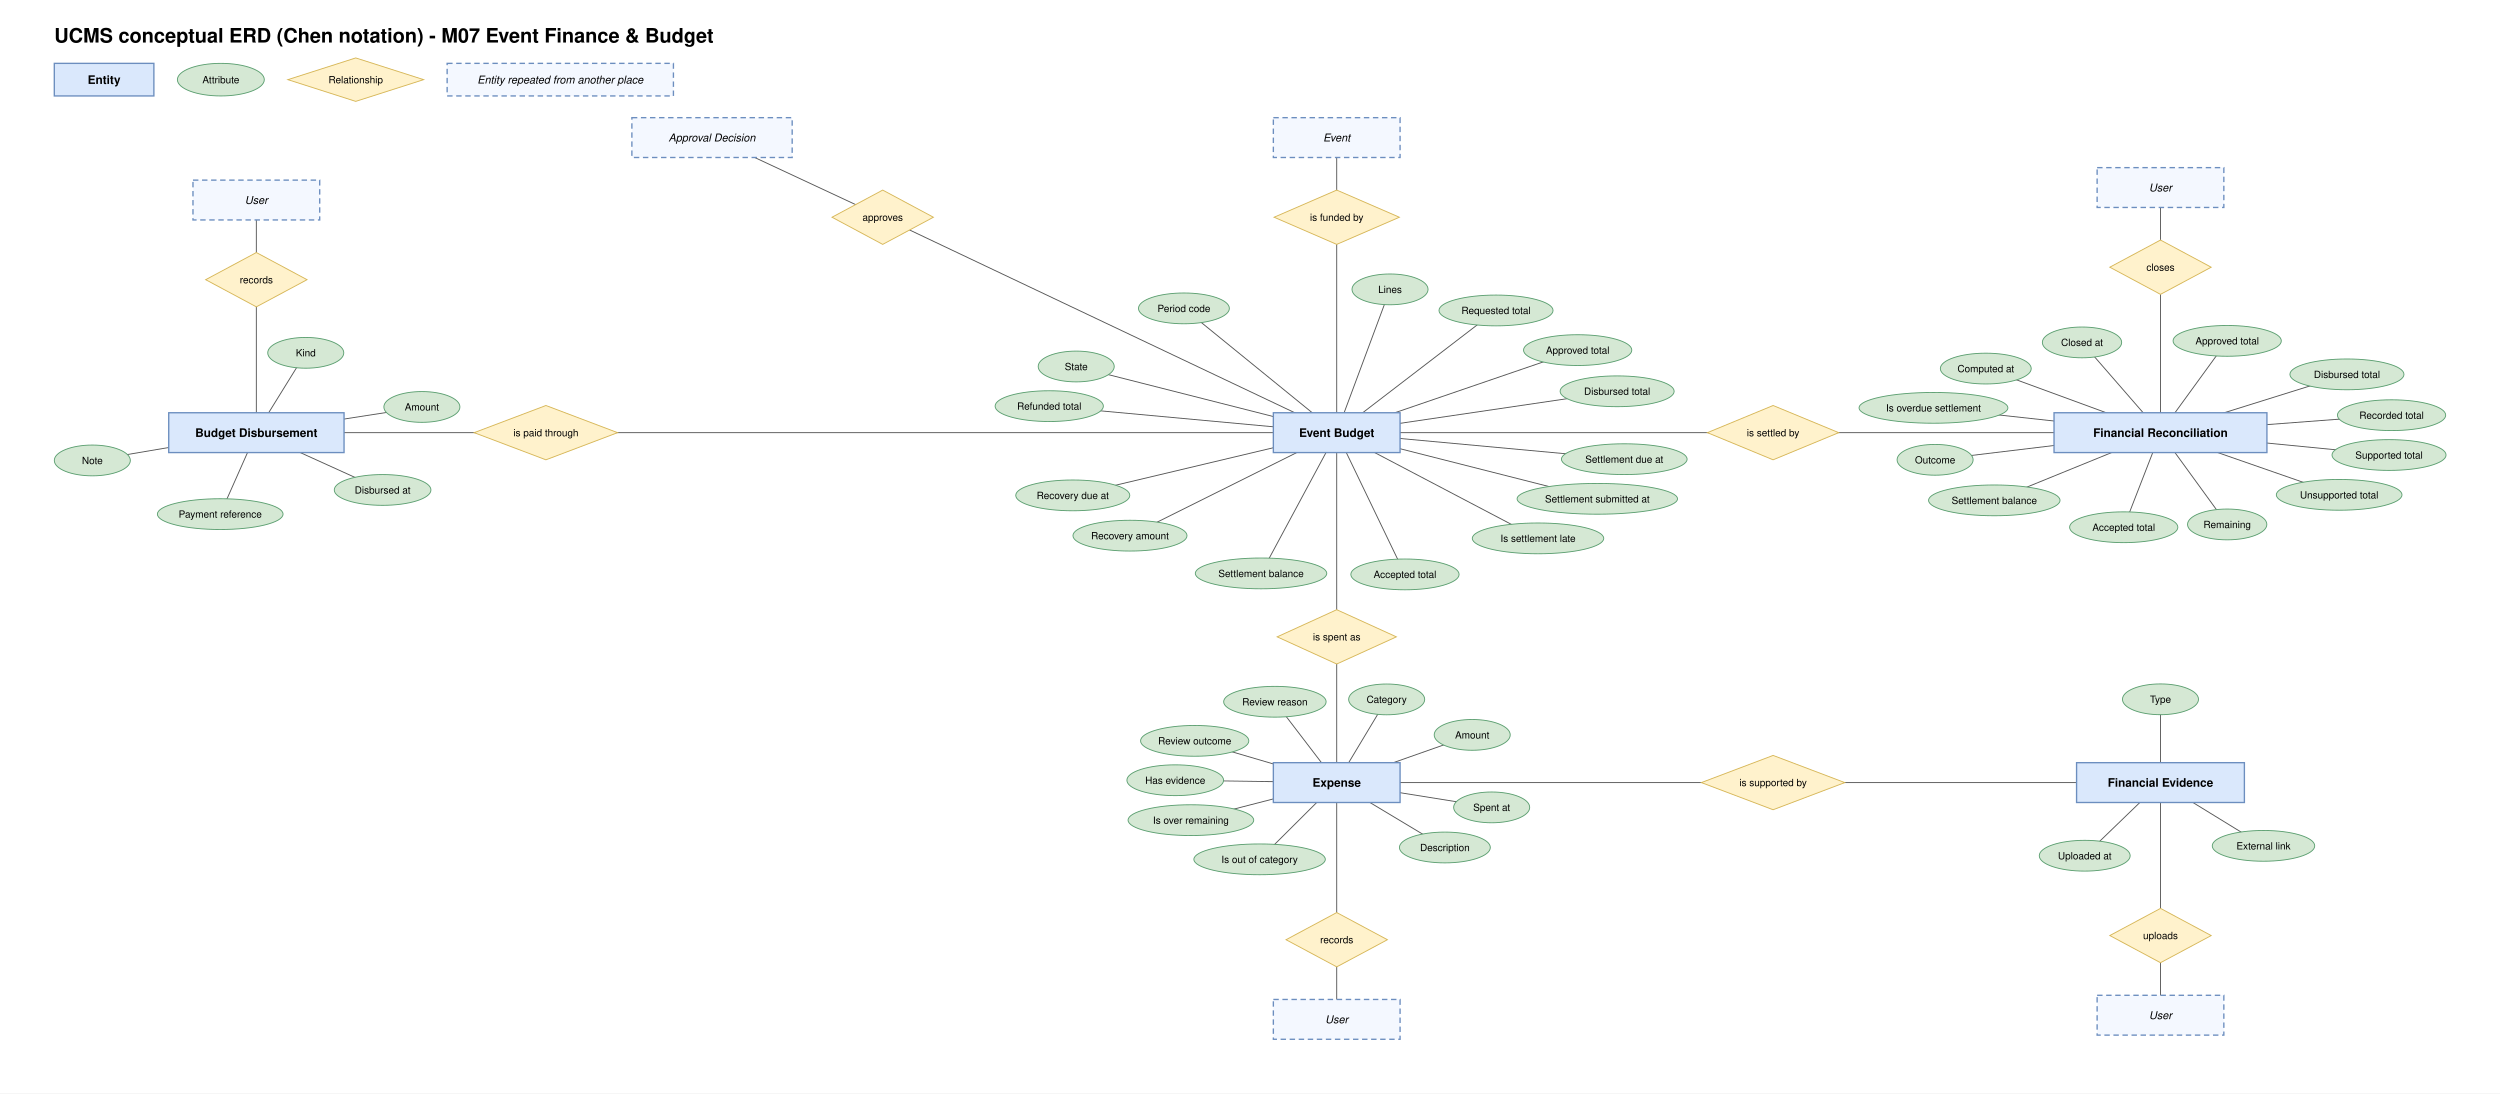
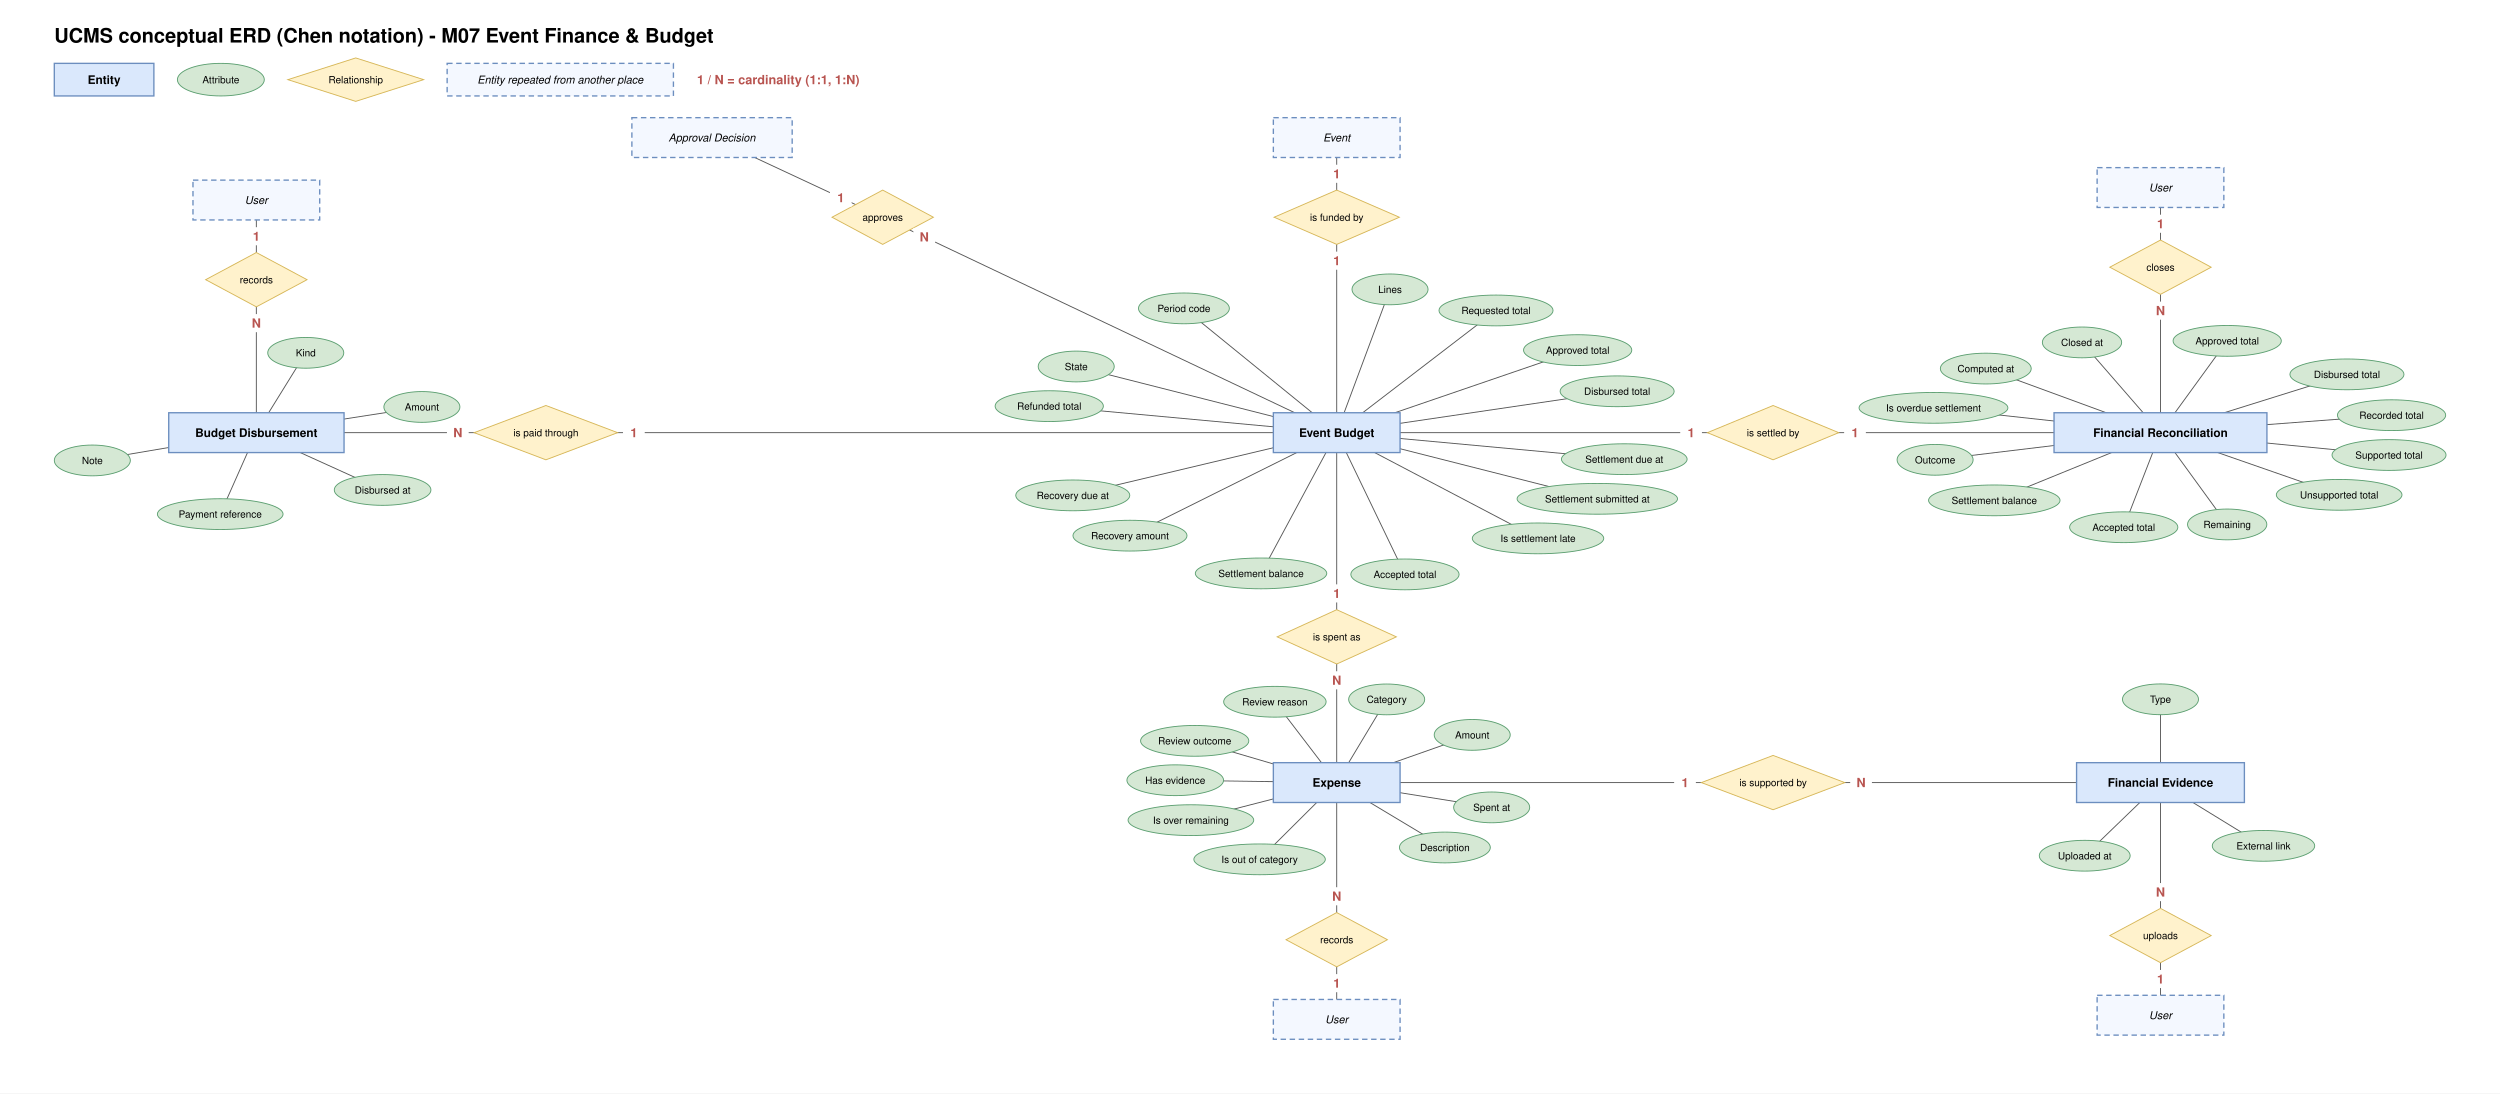
<svg xmlns="http://www.w3.org/2000/svg" viewBox="0 0 2762 1208" width="2762" height="1208" font-family="Helvetica, Arial, sans-serif">
  <rect width="100%" height="100%" fill="#ffffff" />
  <line x1="1476.8" y1="478.0" x2="1535.7" y2="319.7" stroke="#555555" />
  <line x1="1476.8" y1="478.0" x2="1652.8" y2="343.0" stroke="#555555" />
  <line x1="1476.8" y1="478.0" x2="1743.0" y2="386.8" stroke="#555555" />
  <line x1="1476.8" y1="478.0" x2="1786.6" y2="432.3" stroke="#555555" />
  <line x1="1476.8" y1="478.0" x2="1794.5" y2="507.3" stroke="#555555" />
  <line x1="1476.8" y1="478.0" x2="1764.7" y2="551.1" stroke="#555555" />
  <line x1="1476.8" y1="478.0" x2="1699.2" y2="594.8" stroke="#555555" />
  <line x1="1476.8" y1="478.0" x2="1552.2" y2="634.6" stroke="#555555" />
  <line x1="1476.8" y1="478.0" x2="1393.2" y2="633.5" stroke="#555555" />
  <line x1="1476.8" y1="478.0" x2="1248.4" y2="591.8" stroke="#555555" />
  <line x1="1476.8" y1="478.0" x2="1185.2" y2="547.3" stroke="#555555" />
  <line x1="1476.8" y1="478.0" x2="1159.2" y2="448.7" stroke="#555555" />
  <line x1="1476.8" y1="478.0" x2="1189.0" y2="404.9" stroke="#555555" />
  <line x1="1476.8" y1="478.0" x2="1308.0" y2="340.7" stroke="#555555" />
  <line x1="1476.8" y1="478.0" x2="1476.8" y2="240.0" stroke="#555555" />
  <line x1="1476.8" y1="240.0" x2="1476.8" y2="152.0" stroke="#555555" />
  <line x1="1476.8" y1="478.0" x2="975.2" y2="240.0" stroke="#555555" />
  <line x1="975.2" y1="240.0" x2="786.6" y2="152.0" stroke="#555555" />
  <line x1="283.2" y1="478.0" x2="337.8" y2="389.8" stroke="#555555" />
  <line x1="283.2" y1="478.0" x2="466.1" y2="449.6" stroke="#555555" />
  <line x1="283.2" y1="478.0" x2="422.7" y2="541.3" stroke="#555555" />
  <line x1="283.2" y1="478.0" x2="243.3" y2="568.0" stroke="#555555" />
  <line x1="283.2" y1="478.0" x2="102.0" y2="508.7" stroke="#555555" />
  <line x1="283.2" y1="478.0" x2="283.2" y2="309.0" stroke="#555555" />
  <line x1="283.2" y1="309.0" x2="283.2" y2="221.0" stroke="#555555" />
  <line x1="1476.8" y1="864.6" x2="1532.0" y2="772.7" stroke="#555555" />
  <line x1="1476.8" y1="864.6" x2="1626.5" y2="811.9" stroke="#555555" />
  <line x1="1476.8" y1="864.6" x2="1648.0" y2="892.0" stroke="#555555" />
  <line x1="1476.8" y1="864.6" x2="1596.3" y2="936.3" stroke="#555555" />
  <line x1="1476.8" y1="864.6" x2="1391.6" y2="949.4" stroke="#555555" />
  <line x1="1476.8" y1="864.6" x2="1315.7" y2="906.1" stroke="#555555" />
  <line x1="1476.8" y1="864.6" x2="1298.4" y2="862.0" stroke="#555555" />
  <line x1="1476.8" y1="864.6" x2="1319.9" y2="818.5" stroke="#555555" />
  <line x1="1476.8" y1="864.6" x2="1408.5" y2="775.3" stroke="#555555" />
  <line x1="1476.8" y1="864.6" x2="1476.8" y2="1038.2" stroke="#555555" />
  <line x1="1476.8" y1="1038.2" x2="1476.8" y2="1126.2" stroke="#555555" />
  <line x1="2386.9" y1="864.6" x2="2386.9" y2="772.6" stroke="#555555" />
  <line x1="2386.9" y1="864.6" x2="2500.7" y2="934.5" stroke="#555555" />
  <line x1="2386.9" y1="864.6" x2="2303.2" y2="945.4" stroke="#555555" />
  <line x1="2386.9" y1="864.6" x2="2386.9" y2="1033.6" stroke="#555555" />
  <line x1="2386.9" y1="1033.6" x2="2386.9" y2="1121.6" stroke="#555555" />
  <line x1="2386.9" y1="478.0" x2="2460.6" y2="376.6" stroke="#555555" />
  <line x1="2386.9" y1="478.0" x2="2592.9" y2="413.6" stroke="#555555" />
  <line x1="2386.9" y1="478.0" x2="2642.2" y2="458.7" stroke="#555555" />
  <line x1="2386.9" y1="478.0" x2="2639.4" y2="502.7" stroke="#555555" />
  <line x1="2386.9" y1="478.0" x2="2584.3" y2="546.7" stroke="#555555" />
  <line x1="2386.9" y1="478.0" x2="2460.6" y2="579.4" stroke="#555555" />
  <line x1="2386.9" y1="478.0" x2="2346.3" y2="582.5" stroke="#555555" />
  <line x1="2386.9" y1="478.0" x2="2203.3" y2="552.8" stroke="#555555" />
  <line x1="2386.9" y1="478.0" x2="2137.9" y2="508.0" stroke="#555555" />
  <line x1="2386.9" y1="478.0" x2="2136.1" y2="450.6" stroke="#555555" />
  <line x1="2386.9" y1="478.0" x2="2193.9" y2="407.2" stroke="#555555" />
  <line x1="2386.9" y1="478.0" x2="2300.2" y2="378.3" stroke="#555555" />
  <line x1="2386.9" y1="478.0" x2="2386.9" y2="295.2" stroke="#555555" />
  <line x1="2386.9" y1="295.2" x2="2386.9" y2="207.2" stroke="#555555" />
  <line x1="1476.8" y1="478.0" x2="603.1" y2="478.0" stroke="#555555" />
  <line x1="603.1" y1="478.0" x2="283.2" y2="478.0" stroke="#555555" />
  <line x1="1476.8" y1="478.0" x2="1476.8" y2="703.6" stroke="#555555" />
  <line x1="1476.8" y1="703.6" x2="1476.8" y2="864.6" stroke="#555555" />
  <line x1="1476.8" y1="864.6" x2="1958.9" y2="864.6" stroke="#555555" />
  <line x1="1958.9" y1="864.6" x2="2386.9" y2="864.6" stroke="#555555" />
  <line x1="1476.8" y1="478.0" x2="1958.9" y2="478.0" stroke="#555555" />
  <line x1="1958.9" y1="478.0" x2="2386.9" y2="478.0" stroke="#555555" />
  <text x="60" y="47" font-size="22" font-weight="bold">UCMS conceptual ERD (Chen notation) - M07 Event Finance &amp; Budget</text>
  <rect x="60.0" y="70.0" width="110.0" height="36.0" fill="#dae8fc" stroke="#6c8ebf" stroke-width="1.5" />
  <text x="115.0" y="92.7" font-size="13" font-weight="bold" text-anchor="middle">Entity</text>
  <ellipse cx="244.0" cy="88.0" rx="48.0" ry="18.0" fill="#d5e8d4" stroke="#5a9e6f" />
  <text x="244.0" y="92.0" font-size="11" font-weight="normal" text-anchor="middle">Attribute</text>
  <polygon points="318.0,88.0 393.0,64.0 468.0,88.0 393.0,112.0" fill="#fff2cc" stroke="#d6b656" />
  <text x="393.0" y="92.0" font-size="11" font-weight="normal" text-anchor="middle">Relationship</text>
  <rect x="494.0" y="70.0" width="250.0" height="36.0" fill="#f4f8ff" stroke="#6c8ebf" stroke-width="1.5" stroke-dasharray="6 4" />
  <text x="619.0" y="92.3" font-size="12" font-weight="normal" text-anchor="middle" font-style="italic">Entity repeated from another place</text>
+   <text x="770.0" y="93.0" font-size="14" font-weight="bold" fill="#b85450" text-anchor="start">1 / N = cardinality (1:1, 1:N)</text>
  <rect x="1406.8" y="456.0" width="140.0" height="44.0" fill="#dae8fc" stroke="#6c8ebf" stroke-width="1.5" />
  <text x="1476.8" y="482.7" font-size="13" font-weight="bold" text-anchor="middle">Event Budget</text>
  <ellipse cx="1535.7" cy="319.7" rx="42.0" ry="17.0" fill="#d5e8d4" stroke="#5a9e6f" />
  <text x="1535.7" y="323.7" font-size="11" font-weight="normal" text-anchor="middle">Lines</text>
  <ellipse cx="1652.8" cy="343.0" rx="63.0" ry="17.0" fill="#d5e8d4" stroke="#5a9e6f" />
  <text x="1652.8" y="346.9" font-size="11" font-weight="normal" text-anchor="middle">Requested total</text>
  <ellipse cx="1743.0" cy="386.8" rx="59.8" ry="17.0" fill="#d5e8d4" stroke="#5a9e6f" />
  <text x="1743.0" y="390.8" font-size="11" font-weight="normal" text-anchor="middle">Approved total</text>
  <ellipse cx="1786.6" cy="432.3" rx="63.0" ry="17.0" fill="#d5e8d4" stroke="#5a9e6f" />
  <text x="1786.6" y="436.2" font-size="11" font-weight="normal" text-anchor="middle">Disbursed total</text>
  <ellipse cx="1794.5" cy="507.3" rx="69.4" ry="17.0" fill="#d5e8d4" stroke="#5a9e6f" />
  <text x="1794.5" y="511.3" font-size="11" font-weight="normal" text-anchor="middle">Settlement due at</text>
  <ellipse cx="1764.7" cy="551.1" rx="88.6" ry="17.0" fill="#d5e8d4" stroke="#5a9e6f" />
  <text x="1764.7" y="555.1" font-size="11" font-weight="normal" text-anchor="middle">Settlement submitted at</text>
  <ellipse cx="1699.2" cy="594.8" rx="72.6" ry="17.0" fill="#d5e8d4" stroke="#5a9e6f" />
  <text x="1699.2" y="598.7" font-size="11" font-weight="normal" text-anchor="middle">Is settlement late</text>
  <ellipse cx="1552.2" cy="634.6" rx="59.8" ry="17.0" fill="#d5e8d4" stroke="#5a9e6f" />
  <text x="1552.2" y="638.5" font-size="11" font-weight="normal" text-anchor="middle">Accepted total</text>
  <ellipse cx="1393.2" cy="633.5" rx="72.6" ry="17.0" fill="#d5e8d4" stroke="#5a9e6f" />
  <text x="1393.2" y="637.5" font-size="11" font-weight="normal" text-anchor="middle">Settlement balance</text>
  <ellipse cx="1248.4" cy="591.8" rx="63.0" ry="17.0" fill="#d5e8d4" stroke="#5a9e6f" />
  <text x="1248.4" y="595.8" font-size="11" font-weight="normal" text-anchor="middle">Recovery amount</text>
  <ellipse cx="1185.2" cy="547.3" rx="63.0" ry="17.0" fill="#d5e8d4" stroke="#5a9e6f" />
  <text x="1185.2" y="551.3" font-size="11" font-weight="normal" text-anchor="middle">Recovery due at</text>
  <ellipse cx="1159.2" cy="448.7" rx="59.8" ry="17.0" fill="#d5e8d4" stroke="#5a9e6f" />
  <text x="1159.2" y="452.6" font-size="11" font-weight="normal" text-anchor="middle">Refunded total</text>
  <ellipse cx="1189.0" cy="404.9" rx="42.0" ry="17.0" fill="#d5e8d4" stroke="#5a9e6f" />
  <text x="1189.0" y="408.9" font-size="11" font-weight="normal" text-anchor="middle">State</text>
  <ellipse cx="1308.0" cy="340.7" rx="50.2" ry="17.0" fill="#d5e8d4" stroke="#5a9e6f" />
  <text x="1308.0" y="344.7" font-size="11" font-weight="normal" text-anchor="middle">Period code</text>
  <polygon points="1407.6,240.0 1476.8,210.0 1546.0,240.0 1476.8,270.0" fill="#fff2cc" stroke="#d6b656" />
  <text x="1476.8" y="244.0" font-size="11" font-weight="normal" text-anchor="middle">is funded by</text>
  <rect x="1406.8" y="130.0" width="140.0" height="44.0" fill="#f4f8ff" stroke="#6c8ebf" stroke-width="1.5" stroke-dasharray="6 4" />
  <text x="1476.8" y="156.3" font-size="12" font-weight="normal" text-anchor="middle" font-style="italic">Event</text>
  <polygon points="919.2,240.0 975.2,210.0 1031.2,240.0 975.2,270.0" fill="#fff2cc" stroke="#d6b656" />
  <text x="975.2" y="244.0" font-size="11" font-weight="normal" text-anchor="middle">approves</text>
  <rect x="698.1" y="130.0" width="177.1" height="44.0" fill="#f4f8ff" stroke="#6c8ebf" stroke-width="1.5" stroke-dasharray="6 4" />
  <text x="786.6" y="156.3" font-size="12" font-weight="normal" text-anchor="middle" font-style="italic">Approval Decision</text>
  <rect x="186.4" y="456.0" width="193.7" height="44.0" fill="#dae8fc" stroke="#6c8ebf" stroke-width="1.5" />
  <text x="283.2" y="482.7" font-size="13" font-weight="bold" text-anchor="middle">Budget Disbursement</text>
  <ellipse cx="337.8" cy="389.8" rx="42.0" ry="17.0" fill="#d5e8d4" stroke="#5a9e6f" />
  <text x="337.8" y="393.7" font-size="11" font-weight="normal" text-anchor="middle">Kind</text>
  <ellipse cx="466.1" cy="449.6" rx="42.0" ry="17.0" fill="#d5e8d4" stroke="#5a9e6f" />
  <text x="466.1" y="453.5" font-size="11" font-weight="normal" text-anchor="middle">Amount</text>
  <ellipse cx="422.7" cy="541.3" rx="53.4" ry="17.0" fill="#d5e8d4" stroke="#5a9e6f" />
  <text x="422.7" y="545.3" font-size="11" font-weight="normal" text-anchor="middle">Disbursed at</text>
  <ellipse cx="243.3" cy="568.0" rx="69.4" ry="17.0" fill="#d5e8d4" stroke="#5a9e6f" />
  <text x="243.3" y="571.9" font-size="11" font-weight="normal" text-anchor="middle">Payment reference</text>
  <ellipse cx="102.0" cy="508.7" rx="42.0" ry="17.0" fill="#d5e8d4" stroke="#5a9e6f" />
  <text x="102.0" y="512.7" font-size="11" font-weight="normal" text-anchor="middle">Note</text>
  <polygon points="227.2,309.0 283.2,279.0 339.2,309.0 283.2,339.0" fill="#fff2cc" stroke="#d6b656" />
  <text x="283.2" y="313.0" font-size="11" font-weight="normal" text-anchor="middle">records</text>
  <rect x="213.2" y="199.0" width="140.0" height="44.0" fill="#f4f8ff" stroke="#6c8ebf" stroke-width="1.5" stroke-dasharray="6 4" />
  <text x="283.2" y="225.3" font-size="12" font-weight="normal" text-anchor="middle" font-style="italic">User</text>
  <rect x="1406.8" y="842.6" width="140.0" height="44.0" fill="#dae8fc" stroke="#6c8ebf" stroke-width="1.5" />
  <text x="1476.8" y="869.2" font-size="13" font-weight="bold" text-anchor="middle">Expense</text>
  <ellipse cx="1532.0" cy="772.7" rx="42.0" ry="17.0" fill="#d5e8d4" stroke="#5a9e6f" />
  <text x="1532.0" y="776.6" font-size="11" font-weight="normal" text-anchor="middle">Category</text>
  <ellipse cx="1626.5" cy="811.9" rx="42.0" ry="17.0" fill="#d5e8d4" stroke="#5a9e6f" />
  <text x="1626.5" y="815.9" font-size="11" font-weight="normal" text-anchor="middle">Amount</text>
  <ellipse cx="1648.0" cy="892.0" rx="42.0" ry="17.0" fill="#d5e8d4" stroke="#5a9e6f" />
  <text x="1648.0" y="895.9" font-size="11" font-weight="normal" text-anchor="middle">Spent at</text>
  <ellipse cx="1596.3" cy="936.3" rx="50.2" ry="17.0" fill="#d5e8d4" stroke="#5a9e6f" />
  <text x="1596.3" y="940.3" font-size="11" font-weight="normal" text-anchor="middle">Description</text>
  <ellipse cx="1391.6" cy="949.4" rx="72.6" ry="17.0" fill="#d5e8d4" stroke="#5a9e6f" />
  <text x="1391.6" y="953.4" font-size="11" font-weight="normal" text-anchor="middle">Is out of category</text>
  <ellipse cx="1315.7" cy="906.1" rx="69.4" ry="17.0" fill="#d5e8d4" stroke="#5a9e6f" />
  <text x="1315.7" y="910.1" font-size="11" font-weight="normal" text-anchor="middle">Is over remaining</text>
  <ellipse cx="1298.4" cy="862.0" rx="53.4" ry="17.0" fill="#d5e8d4" stroke="#5a9e6f" />
  <text x="1298.4" y="866.0" font-size="11" font-weight="normal" text-anchor="middle">Has evidence</text>
  <ellipse cx="1319.9" cy="818.5" rx="59.8" ry="17.0" fill="#d5e8d4" stroke="#5a9e6f" />
  <text x="1319.9" y="822.4" font-size="11" font-weight="normal" text-anchor="middle">Review outcome</text>
  <ellipse cx="1408.5" cy="775.3" rx="56.6" ry="17.0" fill="#d5e8d4" stroke="#5a9e6f" />
  <text x="1408.5" y="779.3" font-size="11" font-weight="normal" text-anchor="middle">Review reason</text>
  <polygon points="1420.8,1038.2 1476.8,1008.2 1532.8,1038.2 1476.8,1068.2" fill="#fff2cc" stroke="#d6b656" />
  <text x="1476.8" y="1042.1" font-size="11" font-weight="normal" text-anchor="middle">records</text>
  <rect x="1406.8" y="1104.2" width="140.0" height="44.0" fill="#f4f8ff" stroke="#6c8ebf" stroke-width="1.5" stroke-dasharray="6 4" />
  <text x="1476.8" y="1130.5" font-size="12" font-weight="normal" text-anchor="middle" font-style="italic">User</text>
  <rect x="2294.2" y="842.6" width="185.4" height="44.0" fill="#dae8fc" stroke="#6c8ebf" stroke-width="1.5" />
  <text x="2386.9" y="869.2" font-size="13" font-weight="bold" text-anchor="middle">Financial Evidence</text>
  <ellipse cx="2386.9" cy="772.6" rx="42.0" ry="17.0" fill="#d5e8d4" stroke="#5a9e6f" />
  <text x="2386.9" y="776.5" font-size="11" font-weight="normal" text-anchor="middle">Type</text>
  <ellipse cx="2500.7" cy="934.5" rx="56.6" ry="17.0" fill="#d5e8d4" stroke="#5a9e6f" />
  <text x="2500.7" y="938.5" font-size="11" font-weight="normal" text-anchor="middle">External link</text>
  <ellipse cx="2303.2" cy="945.4" rx="50.2" ry="17.0" fill="#d5e8d4" stroke="#5a9e6f" />
  <text x="2303.2" y="949.4" font-size="11" font-weight="normal" text-anchor="middle">Uploaded at</text>
  <polygon points="2330.9,1033.6 2386.9,1003.6 2442.9,1033.6 2386.9,1063.6" fill="#fff2cc" stroke="#d6b656" />
  <text x="2386.9" y="1037.5" font-size="11" font-weight="normal" text-anchor="middle">uploads</text>
  <rect x="2316.9" y="1099.6" width="140.0" height="44.0" fill="#f4f8ff" stroke="#6c8ebf" stroke-width="1.5" stroke-dasharray="6 4" />
  <text x="2386.9" y="1125.9" font-size="12" font-weight="normal" text-anchor="middle" font-style="italic">User</text>
  <rect x="2269.3" y="456.0" width="235.2" height="44.0" fill="#dae8fc" stroke="#6c8ebf" stroke-width="1.5" />
  <text x="2386.9" y="482.7" font-size="13" font-weight="bold" text-anchor="middle">Financial Reconciliation</text>
  <ellipse cx="2460.6" cy="376.6" rx="59.8" ry="17.0" fill="#d5e8d4" stroke="#5a9e6f" />
  <text x="2460.6" y="380.5" font-size="11" font-weight="normal" text-anchor="middle">Approved total</text>
  <ellipse cx="2592.9" cy="413.6" rx="63.0" ry="17.0" fill="#d5e8d4" stroke="#5a9e6f" />
  <text x="2592.9" y="417.6" font-size="11" font-weight="normal" text-anchor="middle">Disbursed total</text>
  <ellipse cx="2642.2" cy="458.7" rx="59.8" ry="17.0" fill="#d5e8d4" stroke="#5a9e6f" />
  <text x="2642.2" y="462.7" font-size="11" font-weight="normal" text-anchor="middle">Recorded total</text>
  <ellipse cx="2639.4" cy="502.7" rx="63.0" ry="17.0" fill="#d5e8d4" stroke="#5a9e6f" />
  <text x="2639.4" y="506.7" font-size="11" font-weight="normal" text-anchor="middle">Supported total</text>
  <ellipse cx="2584.3" cy="546.7" rx="69.4" ry="17.0" fill="#d5e8d4" stroke="#5a9e6f" />
  <text x="2584.3" y="550.7" font-size="11" font-weight="normal" text-anchor="middle">Unsupported total</text>
  <ellipse cx="2460.6" cy="579.4" rx="43.8" ry="17.0" fill="#d5e8d4" stroke="#5a9e6f" />
  <text x="2460.6" y="583.4" font-size="11" font-weight="normal" text-anchor="middle">Remaining</text>
  <ellipse cx="2346.3" cy="582.5" rx="59.8" ry="17.0" fill="#d5e8d4" stroke="#5a9e6f" />
  <text x="2346.3" y="586.5" font-size="11" font-weight="normal" text-anchor="middle">Accepted total</text>
  <ellipse cx="2203.3" cy="552.8" rx="72.6" ry="17.0" fill="#d5e8d4" stroke="#5a9e6f" />
  <text x="2203.3" y="556.8" font-size="11" font-weight="normal" text-anchor="middle">Settlement balance</text>
  <ellipse cx="2137.9" cy="508.0" rx="42.0" ry="17.0" fill="#d5e8d4" stroke="#5a9e6f" />
  <text x="2137.9" y="512.0" font-size="11" font-weight="normal" text-anchor="middle">Outcome</text>
  <ellipse cx="2136.1" cy="450.6" rx="82.2" ry="17.0" fill="#d5e8d4" stroke="#5a9e6f" />
  <text x="2136.1" y="454.6" font-size="11" font-weight="normal" text-anchor="middle">Is overdue settlement</text>
  <ellipse cx="2193.9" cy="407.2" rx="50.2" ry="17.0" fill="#d5e8d4" stroke="#5a9e6f" />
  <text x="2193.9" y="411.2" font-size="11" font-weight="normal" text-anchor="middle">Computed at</text>
  <ellipse cx="2300.2" cy="378.3" rx="43.8" ry="17.0" fill="#d5e8d4" stroke="#5a9e6f" />
  <text x="2300.2" y="382.2" font-size="11" font-weight="normal" text-anchor="middle">Closed at</text>
  <polygon points="2330.9,295.2 2386.9,265.2 2442.9,295.2 2386.9,325.2" fill="#fff2cc" stroke="#d6b656" />
  <text x="2386.9" y="299.2" font-size="11" font-weight="normal" text-anchor="middle">closes</text>
  <rect x="2316.9" y="185.2" width="140.0" height="44.0" fill="#f4f8ff" stroke="#6c8ebf" stroke-width="1.5" stroke-dasharray="6 4" />
  <text x="2386.9" y="211.5" font-size="12" font-weight="normal" text-anchor="middle" font-style="italic">User</text>
  <polygon points="523.8,478.0 603.1,448.0 682.3,478.0 603.1,508.0" fill="#fff2cc" stroke="#d6b656" />
  <text x="603.1" y="482.0" font-size="11" font-weight="normal" text-anchor="middle">is paid through</text>
  <polygon points="1411.0,703.6 1476.8,673.6 1542.7,703.6 1476.8,733.6" fill="#fff2cc" stroke="#d6b656" />
  <text x="1476.8" y="707.5" font-size="11" font-weight="normal" text-anchor="middle">is spent as</text>
  <polygon points="1879.6,864.6 1958.9,834.6 2038.1,864.6 1958.9,894.6" fill="#fff2cc" stroke="#d6b656" />
  <text x="1958.9" y="868.5" font-size="11" font-weight="normal" text-anchor="middle">is supported by</text>
  <polygon points="1886.3,478.0 1958.9,448.0 2031.4,478.0 1958.9,508.0" fill="#fff2cc" stroke="#d6b656" />
  <text x="1958.9" y="482.0" font-size="11" font-weight="normal" text-anchor="middle">is settled by</text>
+   <rect x="1464.8" y="278.0" width="24.0" height="20.0" fill="#ffffff" />
+   <text x="1476.8" y="293.0" font-size="14" font-weight="bold" fill="#b85450" text-anchor="middle">1</text>
+   <rect x="1464.8" y="182.0" width="24.0" height="20.0" fill="#ffffff" />
+   <text x="1476.8" y="197.0" font-size="14" font-weight="bold" fill="#b85450" text-anchor="middle">1</text>
+   <rect x="1009.1" y="251.8" width="24.0" height="20.0" fill="#ffffff" />
+   <text x="1021.1" y="266.8" font-size="14" font-weight="bold" fill="#b85450" text-anchor="middle">N</text>
+   <rect x="916.9" y="208.4" width="24.0" height="20.0" fill="#ffffff" />
+   <text x="928.9" y="223.4" font-size="14" font-weight="bold" fill="#b85450" text-anchor="middle">1</text>
+   <rect x="271.2" y="347.0" width="24.0" height="20.0" fill="#ffffff" />
+   <text x="283.2" y="362.0" font-size="14" font-weight="bold" fill="#b85450" text-anchor="middle">N</text>
+   <rect x="271.2" y="251.0" width="24.0" height="20.0" fill="#ffffff" />
+   <text x="283.2" y="266.0" font-size="14" font-weight="bold" fill="#b85450" text-anchor="middle">1</text>
+   <rect x="1464.8" y="980.2" width="24.0" height="20.0" fill="#ffffff" />
+   <text x="1476.8" y="995.2" font-size="14" font-weight="bold" fill="#b85450" text-anchor="middle">N</text>
+   <rect x="1464.8" y="1076.2" width="24.0" height="20.0" fill="#ffffff" />
+   <text x="1476.8" y="1091.2" font-size="14" font-weight="bold" fill="#b85450" text-anchor="middle">1</text>
+   <rect x="2374.9" y="975.6" width="24.0" height="20.0" fill="#ffffff" />
+   <text x="2386.9" y="990.6" font-size="14" font-weight="bold" fill="#b85450" text-anchor="middle">N</text>
+   <rect x="2374.9" y="1071.6" width="24.0" height="20.0" fill="#ffffff" />
+   <text x="2386.9" y="1086.6" font-size="14" font-weight="bold" fill="#b85450" text-anchor="middle">1</text>
+   <rect x="2374.9" y="333.2" width="24.0" height="20.0" fill="#ffffff" />
+   <text x="2386.9" y="348.2" font-size="14" font-weight="bold" fill="#b85450" text-anchor="middle">N</text>
+   <rect x="2374.9" y="237.2" width="24.0" height="20.0" fill="#ffffff" />
+   <text x="2386.9" y="252.2" font-size="14" font-weight="bold" fill="#b85450" text-anchor="middle">1</text>
+   <rect x="688.3" y="468.0" width="24.0" height="20.0" fill="#ffffff" />
+   <text x="700.3" y="483.0" font-size="14" font-weight="bold" fill="#b85450" text-anchor="middle">1</text>
+   <rect x="493.8" y="468.0" width="24.0" height="20.0" fill="#ffffff" />
+   <text x="505.8" y="483.0" font-size="14" font-weight="bold" fill="#b85450" text-anchor="middle">N</text>
+   <rect x="1464.8" y="645.6" width="24.0" height="20.0" fill="#ffffff" />
+   <text x="1476.8" y="660.6" font-size="14" font-weight="bold" fill="#b85450" text-anchor="middle">1</text>
+   <rect x="1464.8" y="741.6" width="24.0" height="20.0" fill="#ffffff" />
+   <text x="1476.8" y="756.6" font-size="14" font-weight="bold" fill="#b85450" text-anchor="middle">N</text>
+   <rect x="1849.6" y="854.6" width="24.0" height="20.0" fill="#ffffff" />
+   <text x="1861.6" y="869.6" font-size="14" font-weight="bold" fill="#b85450" text-anchor="middle">1</text>
+   <rect x="2044.1" y="854.6" width="24.0" height="20.0" fill="#ffffff" />
+   <text x="2056.1" y="869.6" font-size="14" font-weight="bold" fill="#b85450" text-anchor="middle">N</text>
+   <rect x="1856.3" y="468.0" width="24.0" height="20.0" fill="#ffffff" />
+   <text x="1868.3" y="483.0" font-size="14" font-weight="bold" fill="#b85450" text-anchor="middle">1</text>
+   <rect x="2037.4" y="468.0" width="24.0" height="20.0" fill="#ffffff" />
+   <text x="2049.4" y="483.0" font-size="14" font-weight="bold" fill="#b85450" text-anchor="middle">1</text>
</svg>
